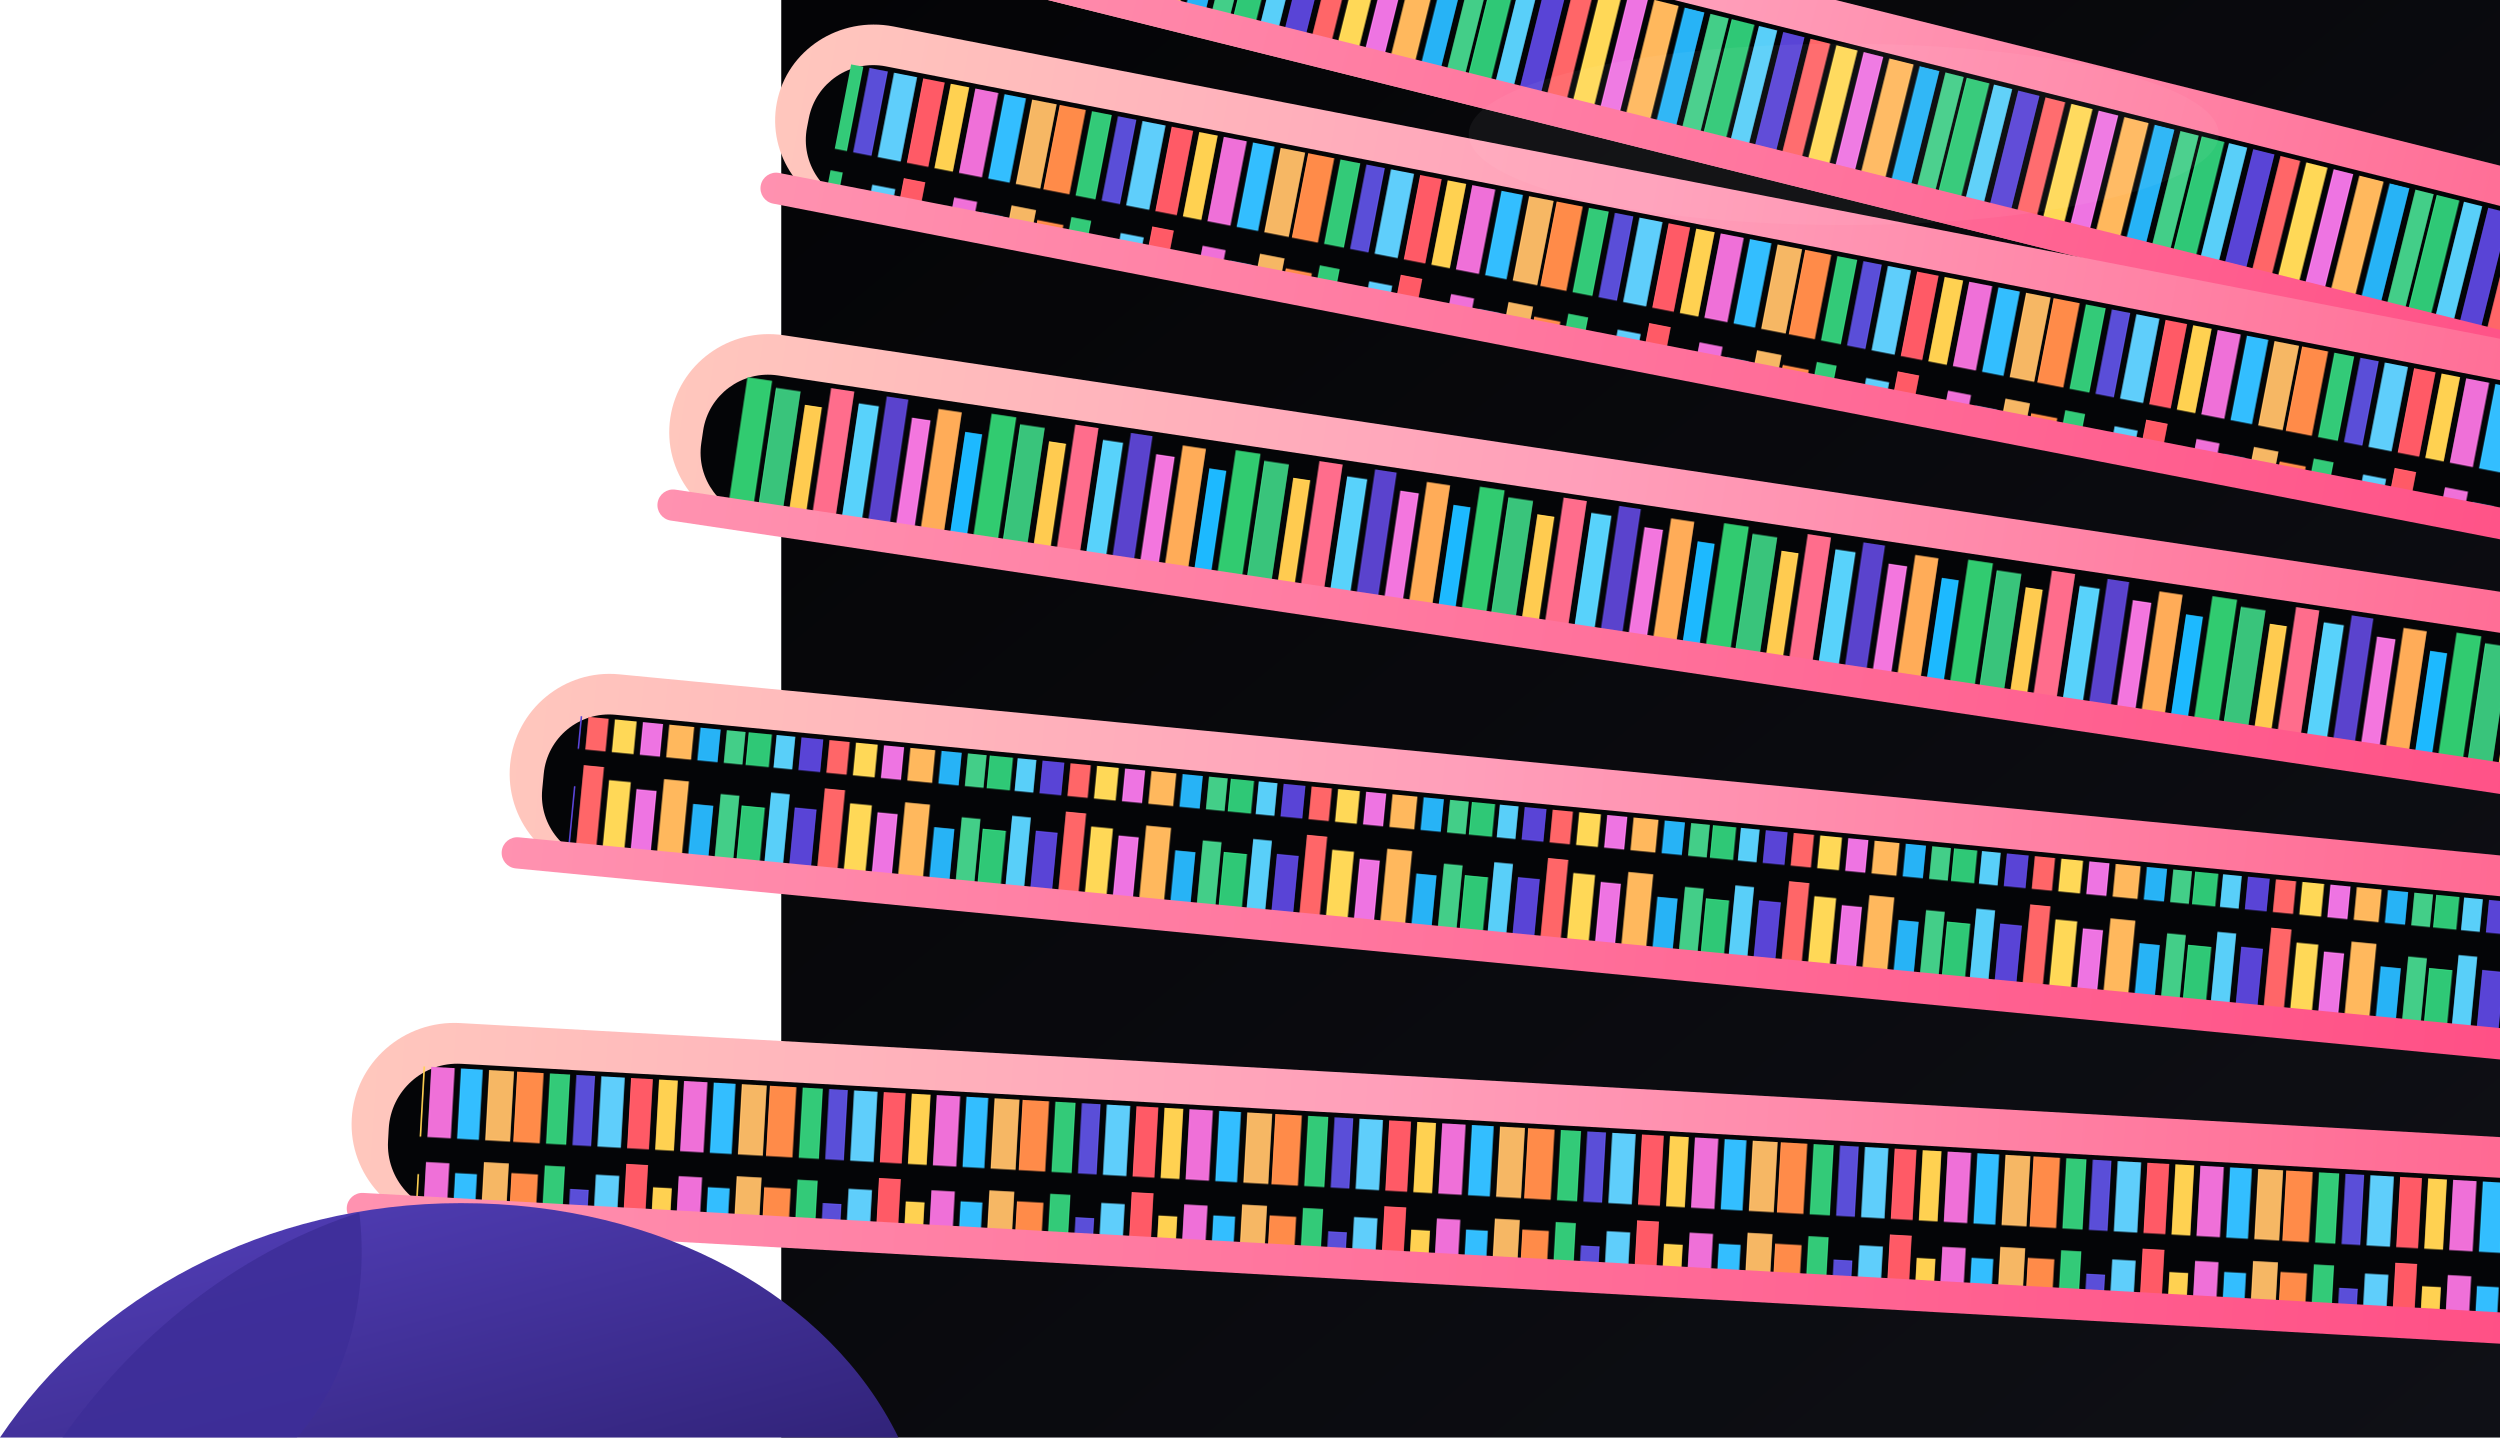
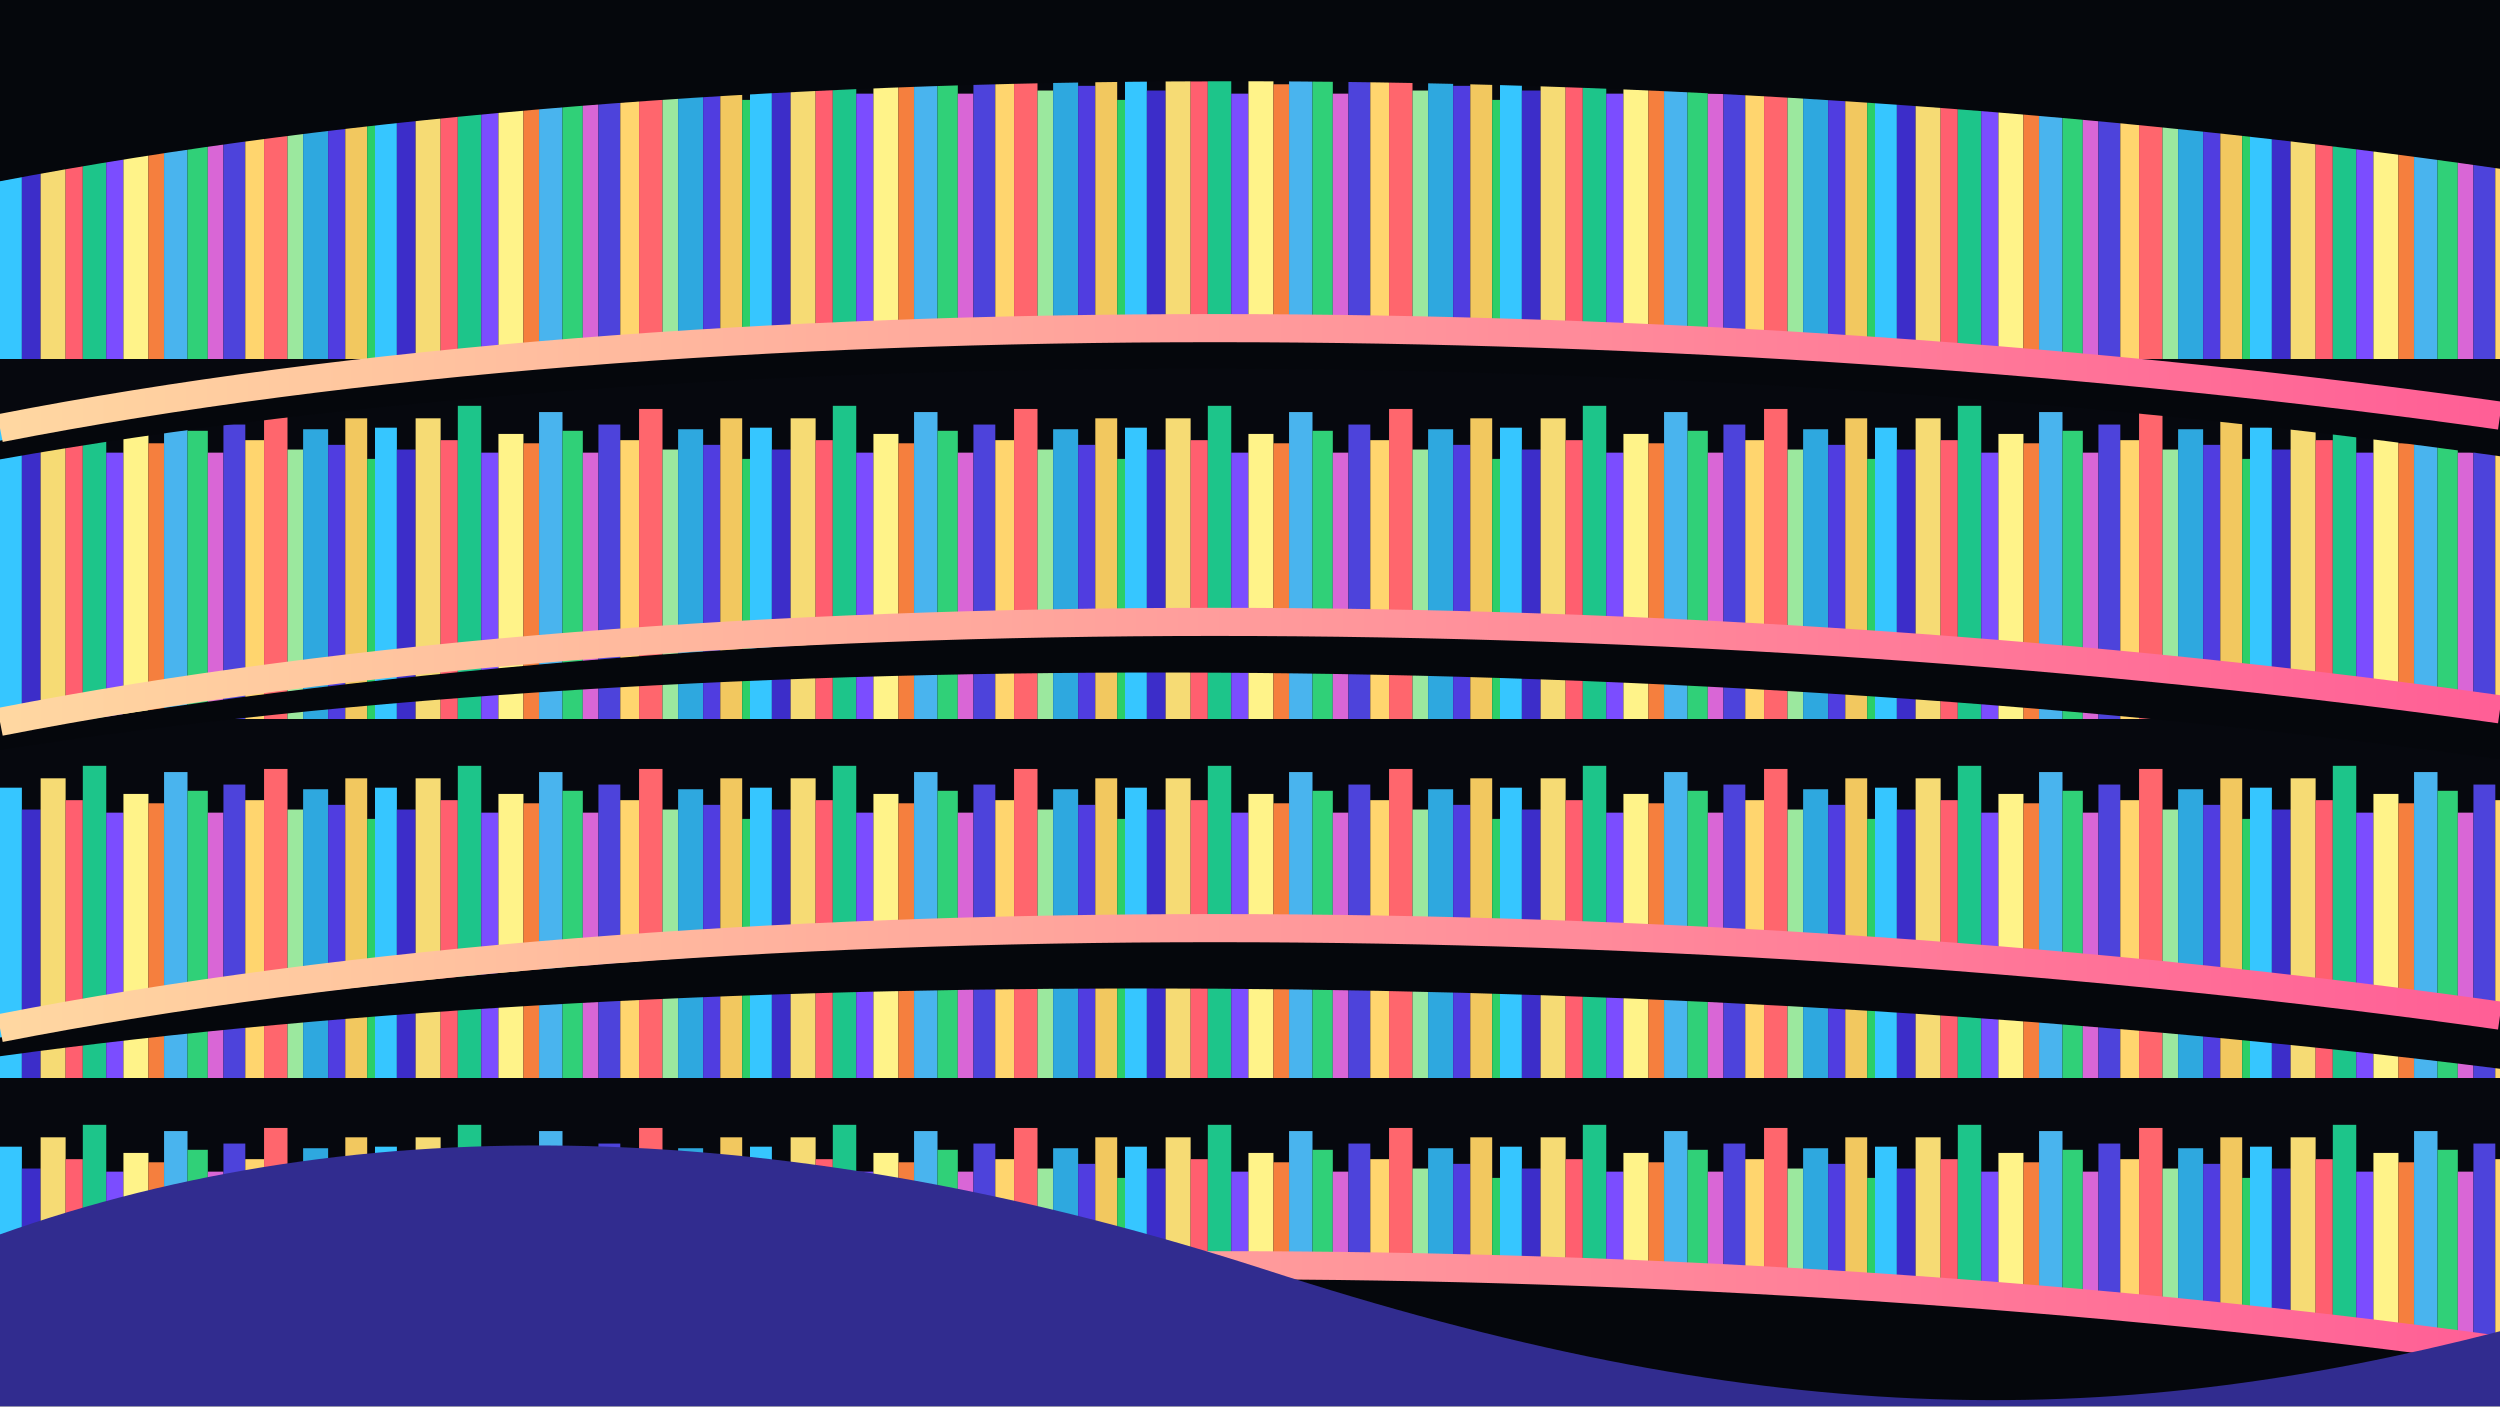
- <svg xmlns="http://www.w3.org/2000/svg" viewBox="0 0 1600 920" preserveAspectRatio="xMidYMid slice">
+ <svg xmlns="http://www.w3.org/2000/svg" viewBox="0 0 1600 900" role="img" aria-label="Colorful library shelves placeholder">
  <defs>
-     <linearGradient id="bgShade" x1="0%" y1="0%" x2="100%" y2="100%">
-       <stop offset="0%" stop-color="#040406" />
-       <stop offset="100%" stop-color="#0f1016" />
+     <pattern id="books" x="0" y="0" width="240" height="230" patternUnits="userSpaceOnUse">
+       <rect width="240" height="230" fill="#06080e" />
+       <rect x="0" y="44" width="14" height="186" fill="#36c6ff" />
+       <rect x="14" y="58" width="12" height="172" fill="#3c2dc9" />
+       <rect x="26" y="38" width="16" height="192" fill="#f6db74" />
+       <rect x="42" y="52" width="11" height="178" fill="#ff5f6f" />
+       <rect x="53" y="30" width="15" height="200" fill="#1dc58a" />
+       <rect x="68" y="60" width="11" height="170" fill="#7b4dff" />
+       <rect x="79" y="48" width="16" height="182" fill="#fff389" />
+       <rect x="95" y="54" width="10" height="176" fill="#f57f3e" />
+       <rect x="105" y="34" width="15" height="196" fill="#49b4ee" />
+       <rect x="120" y="46" width="13" height="184" fill="#30d078" />
+       <rect x="133" y="60" width="10" height="170" fill="#d966d6" />
+       <rect x="143" y="42" width="14" height="188" fill="#4d43db" />
+       <rect x="157" y="52" width="12" height="178" fill="#ffd56e" />
+       <rect x="169" y="32" width="15" height="198" fill="#ff666d" />
+       <rect x="184" y="58" width="10" height="172" fill="#9be89e" />
+       <rect x="194" y="45" width="16" height="185" fill="#2ea8df" />
+       <rect x="210" y="55" width="11" height="175" fill="#503de0" />
+       <rect x="221" y="38" width="14" height="192" fill="#f2c85f" />
+       <rect x="235" y="64" width="5" height="166" fill="#2bcf67" />
+     </pattern>
+     <linearGradient id="shelfEdge" x1="0%" y1="0%" x2="100%" y2="0%">
+       <stop offset="0%" stop-color="#ffd8a1" />
+       <stop offset="100%" stop-color="#ff5e96" />
    </linearGradient>
-     <linearGradient id="railTop" x1="0%" y1="0%" x2="100%" y2="0%">
-       <stop offset="0%" stop-color="#ffc7bd" />
-       <stop offset="45%" stop-color="#ff9fba" />
-       <stop offset="100%" stop-color="#ff648f" />
-     </linearGradient>
-     <linearGradient id="railShadow" x1="0%" y1="0%" x2="100%" y2="0%">
-       <stop offset="0%" stop-color="#ff92b0" />
-       <stop offset="100%" stop-color="#ff4d84" />
-     </linearGradient>
-     <linearGradient id="violetWave" x1="0%" y1="0%" x2="100%" y2="100%">
-       <stop offset="0%" stop-color="#5541be" />
-       <stop offset="100%" stop-color="#312379" />
-     </linearGradient>
-     <g id="bookSetA">
-       <rect x="0" y="16" width="15" height="86" fill="#2fc876" />
-       <rect x="18" y="6" width="12" height="96" fill="#59cff9" />
-       <rect x="34" y="14" width="14" height="88" fill="#5944d6" />
-       <rect x="52" y="0" width="13" height="102" fill="#ff6668" />
-       <rect x="69" y="8" width="14" height="94" fill="#ffd857" />
-       <rect x="87" y="12" width="13" height="90" fill="#ee74e2" />
-       <rect x="104" y="4" width="16" height="98" fill="#ffb85d" />
-       <rect x="124" y="18" width="13" height="84" fill="#27b3f6" />
-       <rect x="141" y="10" width="12" height="92" fill="#43ce88" />
-     </g>
-     <g id="bookSetB">
-       <rect x="0" y="10" width="17" height="92" fill="#ff8b49" />
-       <rect x="21" y="4" width="13" height="98" fill="#33ca78" />
-       <rect x="38" y="18" width="12" height="84" fill="#5a4ed8" />
-       <rect x="54" y="8" width="15" height="94" fill="#5fcefb" />
-       <rect x="73" y="0" width="14" height="102" fill="#ff5a66" />
-       <rect x="91" y="14" width="12" height="88" fill="#ffd151" />
-       <rect x="107" y="6" width="15" height="96" fill="#ef70d8" />
-       <rect x="126" y="12" width="14" height="90" fill="#33beff" />
-       <rect x="144" y="4" width="16" height="98" fill="#f6b764" />
-     </g>
-     <g id="bookSetC">
-       <rect x="0" y="8" width="16" height="94" fill="#39c47b" />
-       <rect x="20" y="16" width="11" height="86" fill="#ffcb50" />
-       <rect x="35" y="2" width="15" height="100" fill="#ff6d8c" />
-       <rect x="54" y="10" width="13" height="92" fill="#58d2fb" />
-       <rect x="71" y="0" width="14" height="102" fill="#5a43cd" />
-       <rect x="89" y="14" width="12" height="88" fill="#f376de" />
-       <rect x="105" y="6" width="15" height="96" fill="#ffac58" />
-       <rect x="124" y="18" width="11" height="84" fill="#1db9ff" />
-       <rect x="139" y="4" width="16" height="98" fill="#31cb70" />
-     </g>
-     <pattern id="shelfBooksA" width="155" height="112" patternUnits="userSpaceOnUse">
-       <use href="#bookSetA" />
-     </pattern>
-     <pattern id="shelfBooksB" width="162" height="112" patternUnits="userSpaceOnUse">
-       <use href="#bookSetB" />
-     </pattern>
-     <pattern id="shelfBooksC" width="158" height="112" patternUnits="userSpaceOnUse">
-       <use href="#bookSetC" />
-     </pattern>
  </defs>
-   <rect width="1600" height="920" fill="#ffffff" />
-   <rect x="500" y="0" width="1100" height="920" fill="url(#bgShade)" />
-   <g transform="rotate(14 1120 110)">
-     <rect x="520" y="-10" width="1180" height="122" rx="62" fill="url(#railTop)" />
-     <rect x="540" y="15" width="1140" height="90" rx="42" fill="#030406" />
-     <rect x="560" y="18" width="1100" height="84" fill="url(#shelfBooksA)" />
-     <rect x="520" y="92" width="1180" height="20" rx="10" fill="url(#railShadow)" />
-   </g>
-   <g transform="rotate(11 1140 270)">
-     <rect x="470" y="130" width="1240" height="124" rx="64" fill="url(#railTop)" />
-     <rect x="492" y="156" width="1196" height="90" rx="42" fill="#040507" />
-     <rect x="512" y="159" width="1156" height="84" fill="url(#shelfBooksB)" />
-     <rect x="470" y="236" width="1240" height="20" rx="10" fill="url(#railShadow)" />
-   </g>
-   <g transform="rotate(8.5 1130 448)">
-     <rect x="410" y="310" width="1295" height="126" rx="64" fill="url(#railTop)" />
-     <rect x="432" y="336" width="1251" height="92" rx="42" fill="#040507" />
-     <rect x="452" y="339" width="1211" height="86" fill="url(#shelfBooksC)" />
-     <rect x="410" y="418" width="1295" height="20" rx="10" fill="url(#railShadow)" />
-   </g>
-   <g transform="rotate(5.5 1100 646)">
-     <rect x="315" y="500" width="1340" height="128" rx="64" fill="url(#railTop)" />
-     <rect x="337" y="526" width="1296" height="94" rx="42" fill="#040507" />
-     <rect x="357" y="529" width="1256" height="88" fill="url(#shelfBooksA)" />
-     <rect x="315" y="610" width="1340" height="20" rx="10" fill="url(#railShadow)" />
-   </g>
-   <g transform="rotate(3.2 1100 832)">
-     <rect x="220" y="700" width="1455" height="130" rx="66" fill="url(#railTop)" />
-     <rect x="244" y="726" width="1407" height="96" rx="44" fill="#040507" />
-     <rect x="264" y="729" width="1367" height="90" fill="url(#shelfBooksB)" />
-     <rect x="220" y="812" width="1455" height="20" rx="10" fill="url(#railShadow)" />
-   </g>
-   <path d="M0 920h575c-44-90-151-150-280-150C170 770 61 829 0 920Z" fill="url(#violetWave)" />
-   <path d="M0 920h190c34-38 46-93 40-144-71 23-139 72-190 144Z" fill="#3d2d98" opacity="0.84" />
-   <ellipse cx="1180" cy="86" rx="240" ry="58" fill="#ffffff" opacity="0.05" />
+   <rect width="1600" height="900" fill="#05070c" />
+   <path d="M0 116 C450 30 1090 34 1600 108 L1600 258 C1090 186 450 194 0 282 Z" fill="url(#books)" />
+   <path d="M0 294 C450 214 1090 220 1600 292 L1600 450 C1090 380 450 390 0 470 Z" fill="url(#books)" />
+   <path d="M0 480 C450 410 1090 416 1600 486 L1600 646 C1090 576 450 586 0 664 Z" fill="url(#books)" />
+   <path d="M0 676 C450 614 1090 620 1600 684 L1600 860 C1090 790 450 804 0 880 Z" fill="url(#books)" />
+   <path d="M0 274 C450 186 1090 194 1600 266" fill="none" stroke="url(#shelfEdge)" stroke-width="18" />
+   <path d="M0 462 C450 374 1090 382 1600 454" fill="none" stroke="url(#shelfEdge)" stroke-width="18" />
+   <path d="M0 658 C450 570 1090 578 1600 650" fill="none" stroke="url(#shelfEdge)" stroke-width="18" />
+   <path d="M0 874 C450 786 1090 794 1600 864" fill="none" stroke="url(#shelfEdge)" stroke-width="18" />
+   <path d="M0 900 L0 790 C230 708 504 714 808 812 C1122 914 1344 918 1600 852 L1600 900 Z" fill="#312c8f" />
</svg>
